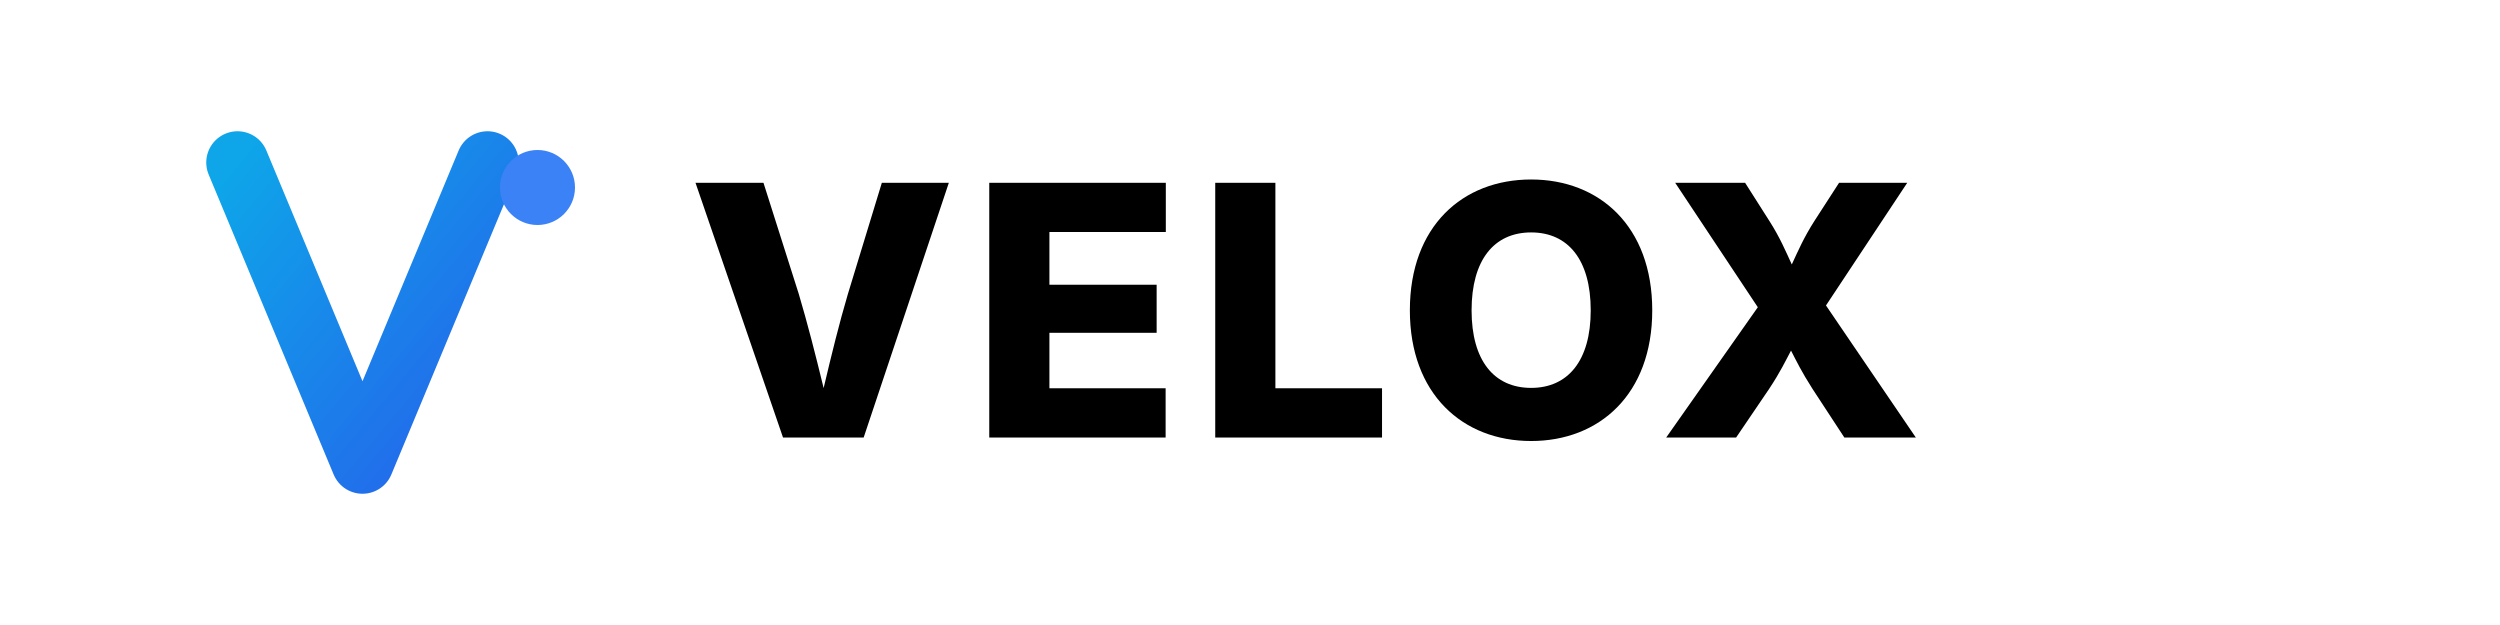
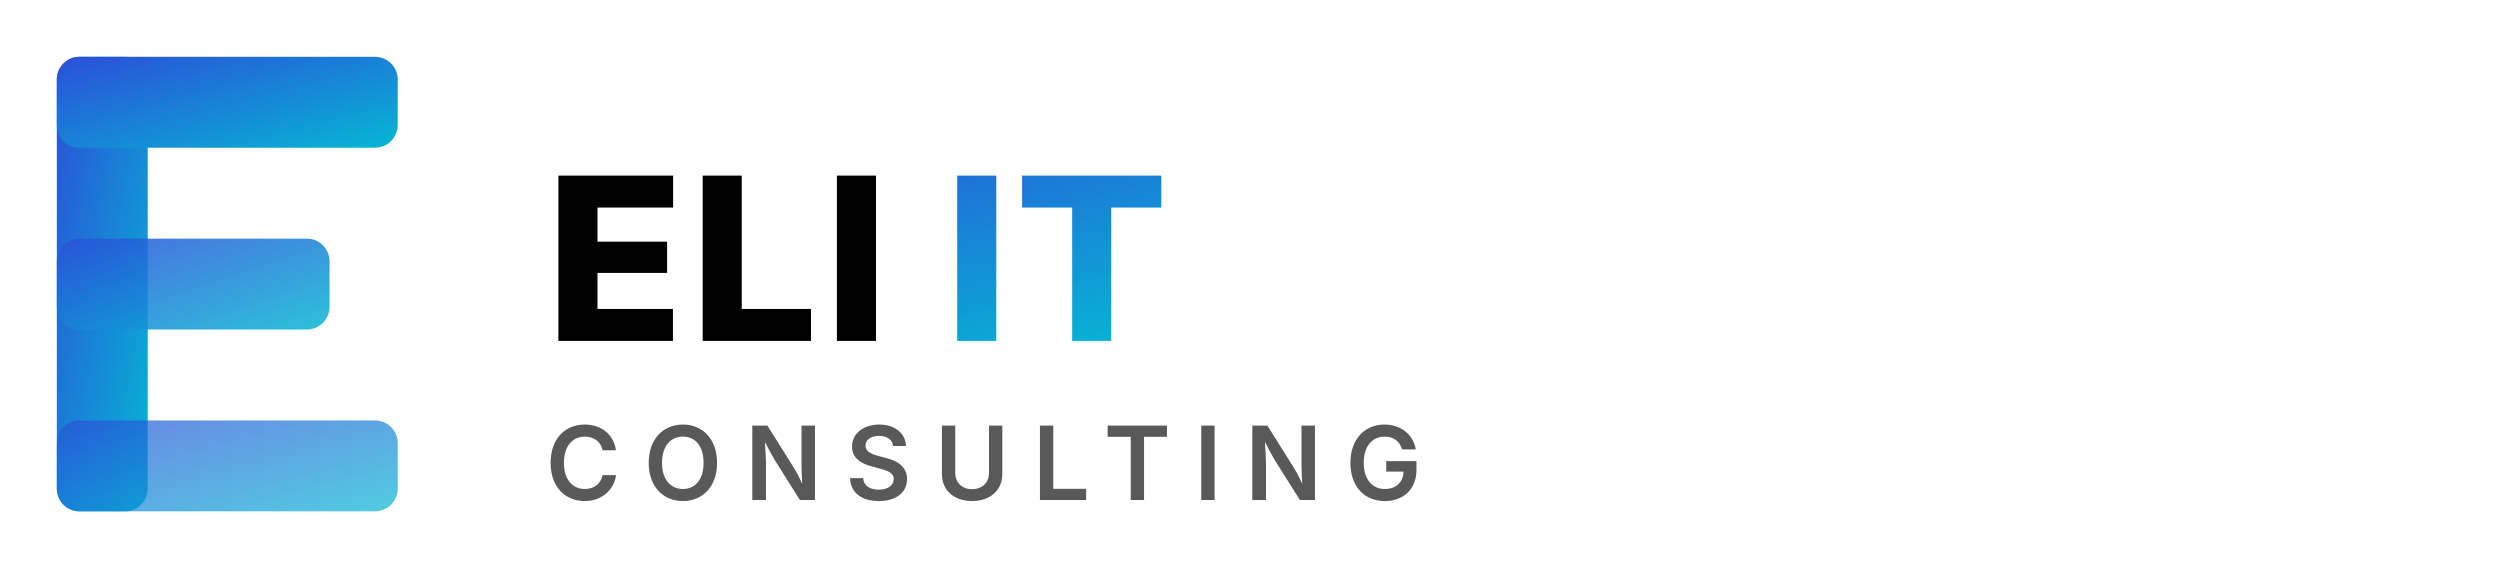
- <svg xmlns="http://www.w3.org/2000/svg" viewBox="0 0 200 50" width="200" height="50">
+ <svg xmlns="http://www.w3.org/2000/svg" viewBox="0 0 220 50" width="220" height="50">
  <defs>
-     <linearGradient id="veloxGradient" x1="0%" y1="0%" x2="100%" y2="100%">
-       <stop offset="0%" style="stop-color:#0ea5e9" />
-       <stop offset="50%" style="stop-color:#3b82f6" />
-       <stop offset="100%" style="stop-color:#2563eb" />
-     </linearGradient>
    <linearGradient id="iconGradient" x1="0%" y1="0%" x2="100%" y2="100%">
-       <stop offset="0%" style="stop-color:#0ea5e9" />
-       <stop offset="100%" style="stop-color:#2563eb" />
+       <stop offset="0%" style="stop-color:#2B4FD9" />
+       <stop offset="100%" style="stop-color:#06B6D4" />
    </linearGradient>
  </defs>
  <g transform="translate(5, 5)">
-     <path d="M0 12 L8 12" stroke="url(#iconGradient)" stroke-width="2.5" stroke-linecap="round" opacity="0.4" />
-     <path d="M2 20 L12 20" stroke="url(#iconGradient)" stroke-width="2.5" stroke-linecap="round" opacity="0.6" />
-     <path d="M0 28 L8 28" stroke="url(#iconGradient)" stroke-width="2.5" stroke-linecap="round" opacity="0.4" />
-     <path d="M14 8 L24 32 L34 8" fill="none" stroke="url(#iconGradient)" stroke-width="5" stroke-linecap="round" stroke-linejoin="round" />
-     <circle cx="38" cy="10" r="3" fill="#3b82f6" />
+     <rect x="0" y="0" width="8" height="40" rx="2" fill="url(#iconGradient)" />
+     <rect x="0" y="0" width="30" height="8" rx="2" fill="url(#iconGradient)" />
+     <rect x="0" y="16" width="24" height="8" rx="2" fill="url(#iconGradient)" opacity="0.85" />
+     <rect x="0" y="32" width="30" height="8" rx="2" fill="url(#iconGradient)" opacity="0.7" />
  </g>
-   <text x="55" y="35" font-family="system-ui, -apple-system, sans-serif" font-size="28" font-weight="800" letter-spacing="1" fill="currentColor">
-     VELOX
+   <text x="48" y="30" font-family="system-ui, -apple-system, sans-serif" font-size="20" font-weight="800" letter-spacing="0.5" fill="currentColor">
+     ELI <tspan fill="url(#iconGradient)">IT</tspan>
+   </text>
+   <text x="48" y="44" font-family="system-ui, -apple-system, sans-serif" font-size="9" font-weight="600" letter-spacing="2" fill="currentColor" opacity="0.65">
+     CONSULTING
  </text>
</svg>
